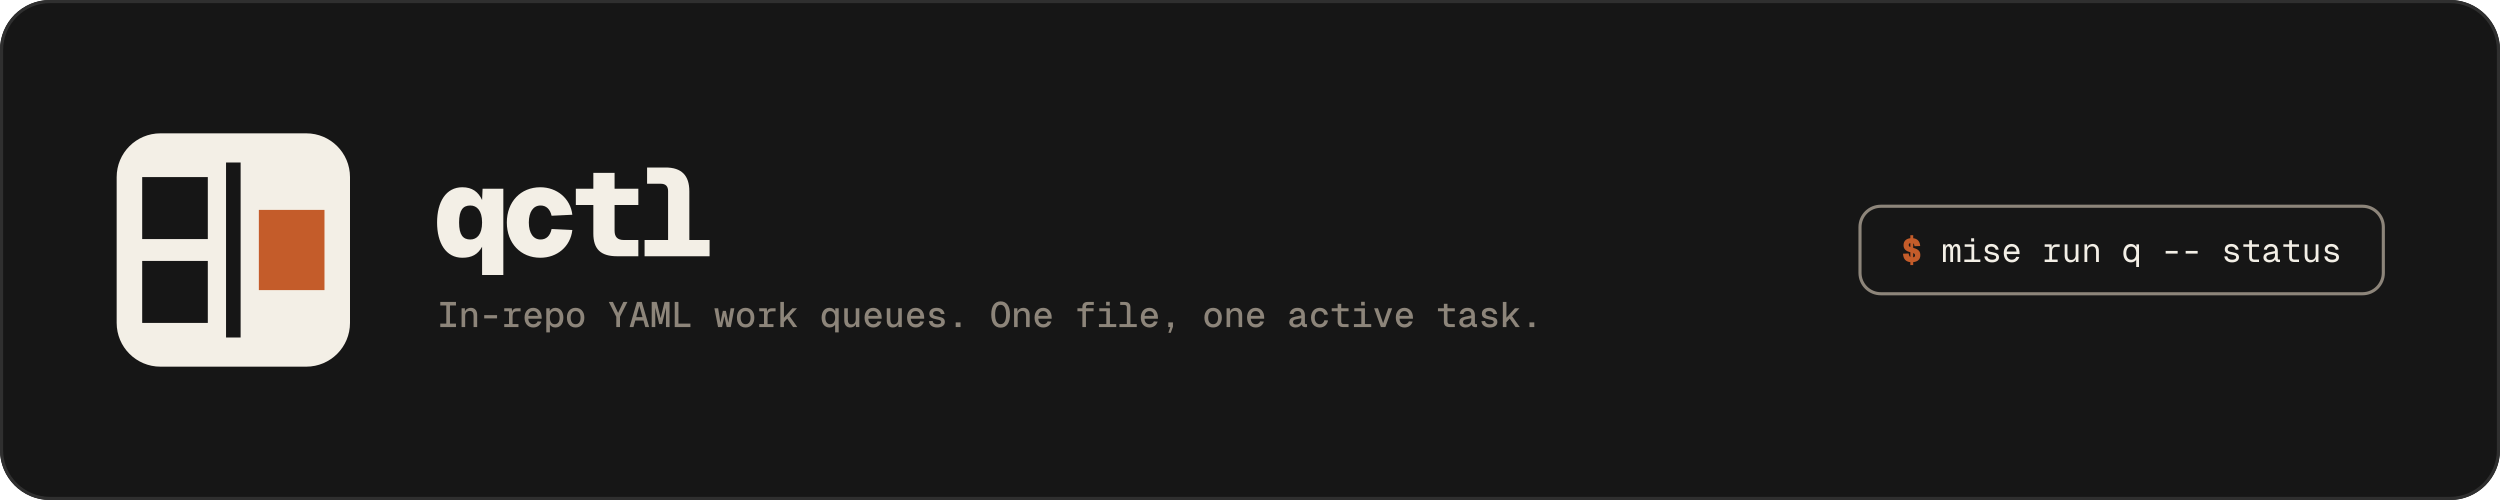
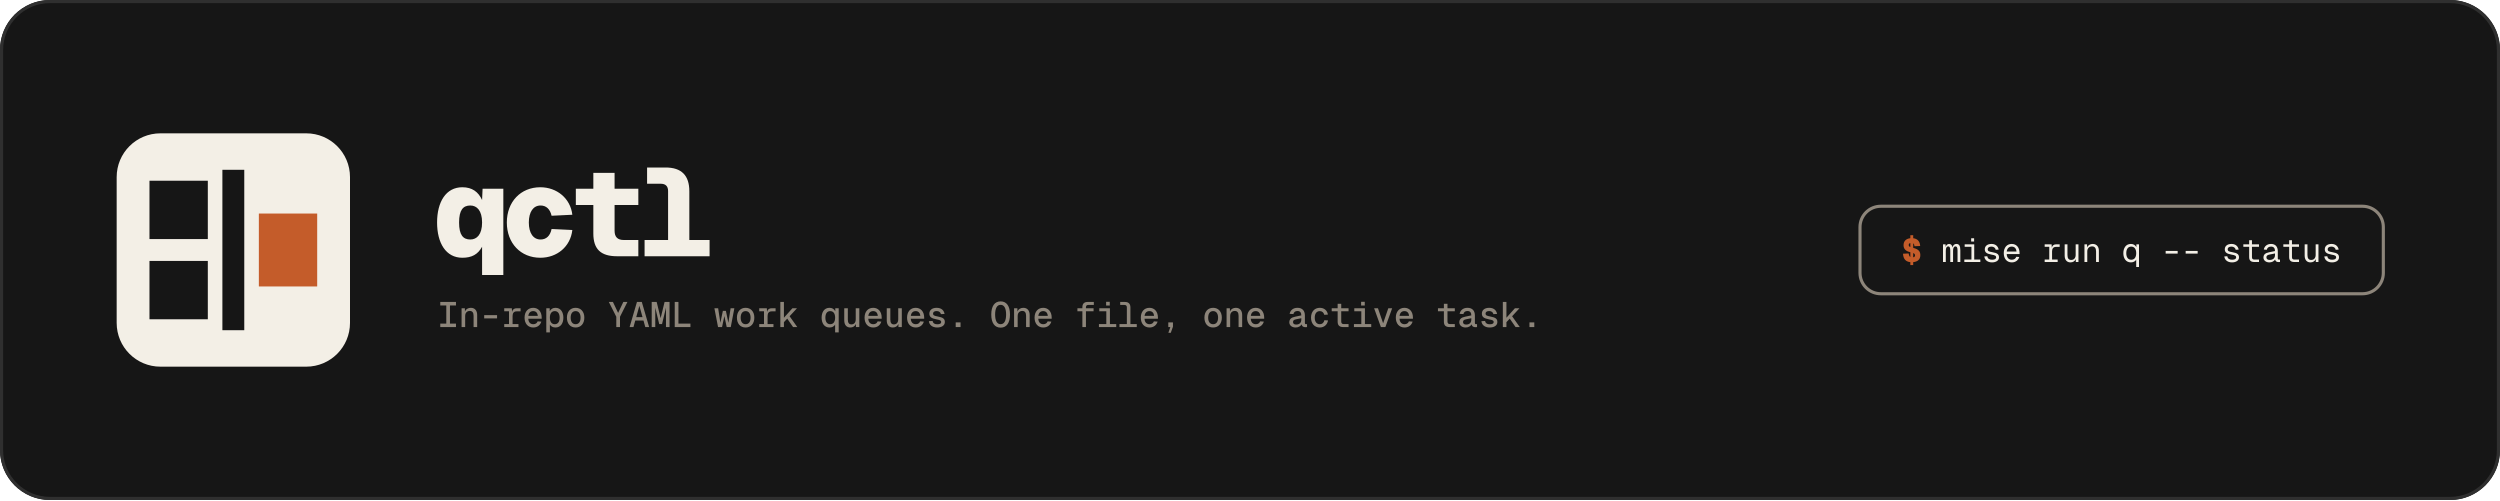
<svg xmlns="http://www.w3.org/2000/svg" width="1200" height="240" viewBox="0 0 1200 240" role="img" aria-label="qctl — In-repo YAML work queues. One file, one active task.">
  <rect width="1200" height="240" rx="24" fill="#161616" />
  <rect x="0.75" y="0.75" width="1198.5" height="238.5" rx="23.25" fill="none" stroke="#2f2f2f" stroke-width="1.5" />
  <rect x="56" y="64" width="112" height="112" rx="21" fill="#f3efe6" />
-   <rect x="68.25" y="85" width="31.5" height="29.75" fill="#161616" />
-   <rect x="68.25" y="125.25" width="31.5" height="29.75" fill="#161616" />
-   <rect x="108.5" y="78" width="7" height="84" fill="#161616" />
-   <rect x="124.25" y="100.75" width="31.5" height="38.5" fill="#c45c2a" />
+   <rect x="71.75" y="86.75" width="28" height="28" fill="#161616" />
+   <rect x="71.75" y="125.25" width="28" height="28" fill="#161616" />
+   <rect x="106.75" y="81.5" width="10.5" height="77" fill="#161616" />
+   <rect x="124.25" y="102.5" width="28" height="35" fill="#c45c2a" />
  <path d="M241.6 132V90.6H231.64L231.4 96C229.6 92.1 226.66 89.88 221.92 89.88C214.06 89.88 209.8 96.9 209.8 106.8C209.8 116.7 214.06 123.72 221.92 123.72C226.42 123.72 229.36 122.16 231.4 118.44V132ZM225.76 114.96C222.28 114.96 220.36 112.8 220.36 106.8C220.36 100.8 222.28 98.64 225.76 98.64C228.88 98.64 231.4 101.04 231.4 106.8C231.4 112.56 228.88 114.96 225.76 114.96ZM259.36 123.72C267.4 123.72 273.82 118.38 274.72 110.4L264.76 109.92C264.1 113.16 262.24 114.96 259.48 114.96C255.94 114.96 253.84 111.84 253.84 106.8C253.84 101.76 255.94 98.64 259.48 98.64C262.18 98.64 264.04 100.38 264.76 103.56L274.72 103.08C273.82 95.22 267.28 89.88 259.36 89.88C249.94 89.88 243.28 96.84 243.28 106.8C243.28 116.76 249.94 123.72 259.36 123.72ZM296.2 123H306.4V115.2H299.44C296.44 115.2 295 113.76 295 110.76V98.4H306.4V90.6H295V82.98H284.8V90.6H276.4V98.4H284.8V112.08C284.8 119.52 288.28 123 296.2 123ZM309.4 123H340.6V115.2H330.88V91.8C330.88 84.18 327.1 80.4 319.48 80.4H310.6V88.2H317.2C319.48 88.2 320.68 89.4 320.68 91.68V115.2H309.4Z" fill="#f3efe6" />
  <path d="M211.33 157H218.87V155.32H215.98V146.61H218.87V144.93H211.33V146.61H214.22V155.32H211.33ZM221.56 157H223.28V151.65C223.28 150.08 224.26 149.25 225.52 149.25C226.73 149.25 227.32 150.05 227.32 151.61V157H229.04V151.17C229.04 149.23 228.04 147.75 226.01 147.75C224.76 147.75 223.65 148.33 223.17 149.59L223.14 147.96H221.56ZM232.41 152.84H238.59V151.25H232.41ZM242.03 157H248.86V155.56H246.04V151.63C246.04 150.2 246.72 149.45 248.03 149.45H249.88V147.96H247.96C246.8 147.96 246.07 148.53 245.78 149.72L245.68 147.96H242.03V149.4H244.32V155.56H242.03ZM255.98 157.2C257.94 157.2 259.33 156.08 259.84 154.37L258.06 154.25C257.77 155.08 257.06 155.62 256 155.62C254.57 155.62 253.67 154.72 253.57 152.99H260.01V152.51C260.01 149.52 258.33 147.75 255.93 147.75C253.42 147.75 251.79 149.62 251.79 152.48C251.79 155.35 253.43 157.2 255.98 157.2ZM253.59 151.61C253.79 150.12 254.64 149.33 255.92 149.33C257.14 149.33 258.02 150.06 258.14 151.61ZM262.22 159.55H263.94V155.79C264.43 156.69 265.44 157.2 266.63 157.2C269.23 157.2 270.42 155.03 270.42 152.48C270.42 149.93 269.23 147.75 266.63 147.75C265.39 147.75 264.4 148.33 263.87 149.42L263.86 147.96H262.22ZM266.3 155.62C264.86 155.62 263.94 154.57 263.94 152.48C263.94 150.39 264.88 149.33 266.3 149.33C267.75 149.33 268.62 150.46 268.62 152.48C268.62 154.5 267.75 155.62 266.3 155.62ZM276.3 157.2C278.82 157.2 280.48 155.37 280.48 152.48C280.48 149.59 278.82 147.75 276.3 147.75C273.77 147.75 272.12 149.59 272.12 152.48C272.12 155.37 273.77 157.2 276.3 157.2ZM276.3 155.62C274.77 155.62 273.92 154.45 273.92 152.48C273.92 150.51 274.77 149.33 276.3 149.33C277.81 149.33 278.68 150.51 278.68 152.48C278.68 154.45 277.81 155.62 276.3 155.62ZM295.82 157H297.6V152.04L301.17 144.93H299.2L296.7 150.2L294.2 144.93H292.23L295.82 152.04ZM302.21 157H304.06L304.93 153.85H308.87L309.74 157H311.59L308.06 144.93H305.74ZM306.9 146.78 308.41 152.21H305.39ZM316.42 155.54H317.78L319.67 147.68V157H321.38V144.93H319L317.1 152.73L315.2 144.93H312.82V157H314.53V147.68ZM323.87 157H331.41V155.32H325.65V144.93H323.87ZM344.66 157H346.58L347.7 151.71L348.82 157H350.76L352.49 147.96H350.69L349.62 154.94L348.43 149.23H346.97L345.78 154.94L344.71 147.96H342.91ZM357.9 157.2C360.42 157.2 362.08 155.37 362.08 152.48C362.08 149.59 360.42 147.75 357.9 147.75C355.37 147.75 353.72 149.59 353.72 152.48C353.72 155.37 355.37 157.2 357.9 157.2ZM357.9 155.62C356.37 155.62 355.52 154.45 355.52 152.48C355.52 150.51 356.37 149.33 357.9 149.33C359.41 149.33 360.28 150.51 360.28 152.48C360.28 154.45 359.41 155.62 357.9 155.62ZM364.43 157H371.26V155.56H368.44V151.63C368.44 150.2 369.12 149.45 370.43 149.45H372.28V147.96H370.36C369.2 147.96 368.47 148.53 368.18 149.72L368.08 147.96H364.43V149.4H366.72V155.56H364.43ZM374.56 157H376.28V154.64L377.87 152.95L380.68 157H382.7L379.01 151.8L382.55 147.96H380.36L376.28 152.51V144.93H374.56ZM402.58 159.55V147.96H400.94L400.93 149.42C400.4 148.33 399.41 147.75 398.17 147.75C395.57 147.75 394.38 149.93 394.38 152.48C394.38 155.03 395.57 157.2 398.17 157.2C399.36 157.2 400.37 156.69 400.86 155.79V159.55ZM398.5 155.62C397.05 155.62 396.18 154.5 396.18 152.48C396.18 150.46 397.05 149.33 398.5 149.33C399.92 149.33 400.86 150.39 400.86 152.48C400.86 154.57 399.94 155.62 398.5 155.62ZM408.12 157.2C409.43 157.2 410.38 156.59 410.85 155.49V157H412.47V147.96H410.75V153.29C410.75 154.82 409.94 155.71 408.68 155.71C407.52 155.71 406.96 154.99 406.96 153.36V147.96H405.24V153.8C405.24 155.96 406.37 157.2 408.12 157.2ZM419.18 157.2C421.14 157.2 422.53 156.08 423.04 154.37L421.26 154.25C420.97 155.08 420.26 155.62 419.2 155.62C417.77 155.62 416.87 154.72 416.77 152.99H423.21V152.51C423.21 149.52 421.53 147.75 419.13 147.75C416.62 147.75 414.99 149.62 414.99 152.48C414.99 155.35 416.63 157.2 419.18 157.2ZM416.79 151.61C416.99 150.12 417.84 149.33 419.12 149.33C420.34 149.33 421.22 150.06 421.34 151.61ZM428.52 157.2C429.83 157.2 430.78 156.59 431.25 155.49V157H432.87V147.96H431.15V153.29C431.15 154.82 430.34 155.71 429.08 155.71C427.92 155.71 427.36 154.99 427.36 153.36V147.96H425.64V153.8C425.64 155.96 426.77 157.2 428.52 157.2ZM439.58 157.2C441.54 157.2 442.93 156.08 443.44 154.37L441.66 154.25C441.37 155.08 440.66 155.62 439.6 155.62C438.17 155.62 437.27 154.72 437.17 152.99H443.61V152.51C443.61 149.52 441.93 147.75 439.53 147.75C437.02 147.75 435.39 149.62 435.39 152.48C435.39 155.35 437.03 157.2 439.58 157.2ZM437.19 151.61C437.39 150.12 438.24 149.33 439.52 149.33C440.74 149.33 441.62 150.06 441.74 151.61ZM449.84 157.2C452.03 157.2 453.52 156.22 453.52 154.59C453.52 153.09 452.78 152.38 450.04 151.9C448.41 151.59 447.86 151.34 447.86 150.52C447.86 149.84 448.39 149.3 449.61 149.3C450.75 149.3 451.45 149.93 451.64 150.79L453.39 150.69C453.13 149.13 452.01 147.75 449.61 147.75C447.3 147.75 446.1 148.94 446.1 150.52C446.1 152.05 446.93 152.82 449.6 153.31C451.4 153.63 451.77 153.92 451.77 154.6C451.77 155.32 451.08 155.66 449.85 155.66C448.53 155.66 447.8 155.06 447.63 154.06L445.87 154.16C446.01 155.86 447.4 157.2 449.84 157.2ZM458.74 157H461.06V154.76H458.74ZM480.3 157.27C483.17 157.27 484.79 155.01 484.79 150.98C484.79 146.92 483.17 144.66 480.3 144.66C477.43 144.66 475.81 146.92 475.81 150.98C475.81 155.01 477.43 157.27 480.3 157.27ZM480.3 155.61C478.6 155.61 477.66 154.04 477.66 150.98C477.66 147.92 478.6 146.32 480.3 146.32C482 146.32 482.93 147.92 482.93 150.98C482.93 154.04 482 155.61 480.3 155.61ZM486.76 157H488.48V151.65C488.48 150.08 489.46 149.25 490.72 149.25C491.93 149.25 492.52 150.05 492.52 151.61V157H494.24V151.17C494.24 149.23 493.24 147.75 491.21 147.75C489.96 147.75 488.85 148.33 488.37 149.59L488.34 147.96H486.76ZM500.78 157.2C502.74 157.2 504.13 156.08 504.64 154.37L502.86 154.25C502.57 155.08 501.86 155.62 500.8 155.62C499.37 155.62 498.47 154.72 498.37 152.99H504.81V152.51C504.81 149.52 503.13 147.75 500.73 147.75C498.22 147.75 496.59 149.62 496.59 152.48C496.59 155.35 498.23 157.2 500.78 157.2ZM498.39 151.61C498.59 150.12 499.44 149.33 500.72 149.33C501.94 149.33 502.82 150.06 502.94 151.61ZM519.54 157H521.25V149.4H524.91V147.96H521.25V147.5C521.25 146.8 521.59 146.38 522.29 146.38H525.04V144.93H522.12C520.35 144.93 519.54 145.81 519.54 147.48V147.96H517.16V149.4H519.54ZM530.93 146.65H532.69V144.86H530.93ZM527.49 157H535.79V155.56H532.76V147.96H527.66V149.4H531.03V155.56H527.49ZM537.35 157H545.65V155.56H542.6V147.58C542.6 145.83 541.7 144.93 539.95 144.93H537.69V146.38H539.77C540.48 146.38 540.89 146.78 540.89 147.5V155.56H537.35ZM551.78 157.2C553.74 157.2 555.13 156.08 555.64 154.37L553.86 154.25C553.57 155.08 552.86 155.62 551.8 155.62C550.37 155.62 549.47 154.72 549.37 152.99H555.81V152.51C555.81 149.52 554.13 147.75 551.73 147.75C549.22 147.75 547.59 149.62 547.59 152.48C547.59 155.35 549.23 157.2 551.78 157.2ZM549.39 151.61C549.59 150.12 550.44 149.33 551.72 149.33C552.94 149.33 553.82 150.06 553.94 151.61ZM560.81 159.75H561.97L563.02 156.81V154.76H560.78V157H561.76ZM582.3 157.2C584.82 157.2 586.48 155.37 586.48 152.48C586.48 149.59 584.82 147.75 582.3 147.75C579.77 147.75 578.12 149.59 578.12 152.48C578.12 155.37 579.77 157.2 582.3 157.2ZM582.3 155.62C580.77 155.62 579.92 154.45 579.92 152.48C579.92 150.51 580.77 149.33 582.3 149.33C583.81 149.33 584.68 150.51 584.68 152.48C584.68 154.45 583.81 155.62 582.3 155.62ZM588.76 157H590.48V151.65C590.48 150.08 591.46 149.25 592.72 149.25C593.93 149.25 594.52 150.05 594.52 151.61V157H596.24V151.17C596.24 149.23 595.24 147.75 593.21 147.75C591.96 147.75 590.85 148.33 590.38 149.59L590.34 147.96H588.76ZM602.78 157.2C604.74 157.2 606.13 156.08 606.64 154.37L604.86 154.25C604.57 155.08 603.86 155.62 602.8 155.62C601.37 155.62 600.47 154.72 600.37 152.99H606.81V152.51C606.81 149.52 605.13 147.75 602.73 147.75C600.22 147.75 598.59 149.62 598.59 152.48C598.59 155.35 600.24 157.2 602.78 157.2ZM600.39 151.61C600.59 150.12 601.44 149.33 602.72 149.33C603.94 149.33 604.83 150.06 604.94 151.61ZM621.88 157.2C623.19 157.2 624.29 156.59 624.75 155.71L624.77 155.74C624.97 156.63 625.58 157.05 626.6 157.05C626.91 157.05 627.25 157.02 627.38 157V155.59H626.87C626.52 155.59 626.35 155.45 626.35 155.03V151.46C626.35 149.15 625.11 147.75 622.79 147.75C620.72 147.75 619.36 148.91 619.02 150.64L620.82 150.76C621.06 149.83 621.66 149.28 622.79 149.28C624.02 149.28 624.63 150 624.63 151.39L621.71 152C619.8 152.38 618.87 153.19 618.87 154.72C618.87 156.22 620.18 157.2 621.88 157.2ZM622.13 155.79C621.2 155.79 620.65 155.35 620.65 154.59C620.65 153.87 621.03 153.48 622.11 153.26L624.63 152.75V153.45C624.63 154.86 623.78 155.79 622.13 155.79ZM633.5 157.2C635.58 157.2 637.11 155.86 637.45 153.8L635.7 153.7C635.44 154.98 634.59 155.62 633.52 155.62C631.99 155.62 631.07 154.43 631.07 152.48C631.07 150.52 631.99 149.33 633.52 149.33C634.59 149.33 635.37 149.98 635.65 151.12L637.4 151C637.06 148.96 635.56 147.75 633.5 147.75C630.97 147.75 629.29 149.62 629.29 152.48C629.29 155.33 630.97 157.2 633.5 157.2ZM644.79 157H647.31V155.56H644.98C644.18 155.56 643.79 155.16 643.79 154.31V149.4H647.31V147.96H643.79V145.83H642.07V147.96H639.22V149.4H642.07V154.4C642.07 156.17 642.96 157 644.79 157ZM653.33 146.65H655.09V144.86H653.33ZM649.89 157H658.19V155.56H655.16V147.96H650.06V149.4H653.43V155.56H649.89ZM662.83 157H664.97L668.24 147.96H666.38L663.9 155.18L661.42 147.96H659.57ZM674.19 157.2C676.14 157.2 677.53 156.08 678.04 154.37L676.26 154.25C675.97 155.08 675.26 155.62 674.2 155.62C672.77 155.62 671.87 154.72 671.77 152.99H678.21V152.51C678.21 149.52 676.53 147.75 674.13 147.75C671.62 147.75 669.99 149.62 669.99 152.48C669.99 155.35 671.64 157.2 674.19 157.2ZM671.79 151.61C671.99 150.12 672.84 149.33 674.12 149.33C675.34 149.33 676.23 150.06 676.34 151.61ZM695.79 157H698.31V155.56H695.98C695.18 155.56 694.79 155.16 694.79 154.31V149.4H698.31V147.96H694.79V145.83H693.07V147.96H690.22V149.4H693.07V154.4C693.07 156.17 693.96 157 695.79 157ZM703.48 157.2C704.79 157.2 705.89 156.59 706.35 155.71L706.37 155.74C706.57 156.63 707.18 157.05 708.2 157.05C708.51 157.05 708.85 157.02 708.98 157V155.59H708.47C708.12 155.59 707.95 155.45 707.95 155.03V151.46C707.95 149.15 706.71 147.75 704.39 147.75C702.32 147.75 700.96 148.91 700.62 150.64L702.42 150.76C702.66 149.83 703.26 149.28 704.39 149.28C705.62 149.28 706.23 150 706.23 151.39L703.31 152C701.4 152.38 700.47 153.19 700.47 154.72C700.47 156.22 701.78 157.2 703.48 157.2ZM703.73 155.79C702.8 155.79 702.25 155.35 702.25 154.59C702.25 153.87 702.63 153.48 703.71 153.26L706.23 152.75V153.45C706.23 154.86 705.38 155.79 703.73 155.79ZM715.04 157.2C717.23 157.2 718.73 156.22 718.73 154.59C718.73 153.09 717.98 152.38 715.24 151.9C713.61 151.59 713.06 151.34 713.06 150.52C713.06 149.84 713.59 149.3 714.82 149.3C715.95 149.3 716.65 149.93 716.84 150.79L718.59 150.69C718.33 149.13 717.21 147.75 714.82 147.75C712.5 147.75 711.3 148.94 711.3 150.52C711.3 152.05 712.13 152.82 714.8 153.31C716.6 153.63 716.97 153.92 716.97 154.6C716.97 155.32 716.28 155.66 715.05 155.66C713.73 155.66 713 155.06 712.83 154.06L711.08 154.16C711.21 155.86 712.61 157.2 715.04 157.2ZM721.36 157H723.08V154.64L724.68 152.95L727.48 157H729.5L725.81 151.8L729.35 147.96H727.16L723.08 152.51V144.93H721.36ZM734.14 157H736.46V154.76H734.14Z" fill="#8d857a" />
  <rect x="892.8" y="99" width="251.2" height="42" rx="10" fill="none" stroke="#8d857a" stroke-width="1.5" />
  <path d="M916.96 127.22H918.34V125.82C920.54 125.63 921.76 124.46 921.76 122.46C921.76 120.74 920.96 119.63 918.34 118.98V116.8C918.74 117.02 918.88 117.49 918.96 118.19L921.68 118.08C921.57 115.84 920.38 114.58 918.34 114.34V112.88H916.96V114.34C914.82 114.56 913.7 115.84 913.7 117.7C913.7 119.7 915.02 120.62 916.96 121.06V123.38C916.51 123.1 916.29 122.54 916.16 121.65L913.44 121.78C913.6 124.26 914.7 125.62 916.96 125.82ZM916.19 117.57C916.19 117.1 916.43 116.78 916.96 116.66V118.58C916.35 118.32 916.19 118.05 916.19 117.57ZM919.2 122.62C919.2 123.1 918.94 123.39 918.34 123.5V121.46C918.99 121.74 919.2 122.1 919.2 122.62Z" fill="#c45c2a" />
  <path d="M932.64 125.76H933.98V120.35C933.98 118.91 934.46 118.27 935.14 118.27C935.84 118.27 936.13 118.88 936.13 120.32V125.76H937.47V120.35C937.47 118.91 937.95 118.27 938.62 118.27C939.3 118.27 939.62 118.82 939.62 120.32V125.76H940.96V120.13C940.96 117.95 940.37 117.09 939.01 117.09C938.11 117.09 937.46 117.73 937.18 118.77L937.17 118.67C936.96 117.63 936.43 117.09 935.58 117.09C934.78 117.09 934.19 117.63 933.9 118.53L933.87 117.28H932.64ZM946.16 115.95H947.57V114.38H946.16ZM942.88 125.76H950.56V124.58H947.63V117.28H943.04V118.46H946.29V124.58H942.88ZM956.16 125.95C958.08 125.95 959.52 125.06 959.52 123.55C959.52 122.14 958.82 121.46 956.19 121.02C954.66 120.77 954.08 120.51 954.08 119.65C954.08 118.93 954.66 118.37 955.9 118.37C957.06 118.37 957.76 119.01 957.95 119.9L959.36 119.81C959.1 118.34 958.02 117.09 955.92 117.09C953.84 117.09 952.7 118.18 952.7 119.65C952.7 121.02 953.44 121.78 955.9 122.21C957.76 122.53 958.14 122.82 958.14 123.55C958.14 124.32 957.41 124.67 956.16 124.67C954.82 124.67 954.05 124.05 953.89 122.99L952.48 123.09C952.61 124.69 953.95 125.95 956.16 125.95ZM965.7 125.95C967.49 125.95 968.8 124.88 969.25 123.36L967.81 123.25C967.52 124.11 966.8 124.67 965.7 124.67C964.22 124.67 963.31 123.76 963.22 121.94H969.39V121.54C969.39 118.69 967.84 117.09 965.63 117.09C963.3 117.09 961.81 118.83 961.81 121.52C961.81 124.21 963.3 125.95 965.7 125.95ZM963.22 120.75C963.44 119.18 964.32 118.37 965.63 118.37C966.88 118.37 967.79 119.12 967.92 120.75ZM981.44 125.76H987.68V124.58H984.99V120.64C984.99 119.25 985.66 118.5 986.91 118.5H988.64V117.28H986.9C985.84 117.28 985.14 117.82 984.86 118.93L984.77 117.28H981.44V118.46H983.65V124.58H981.44ZM993.81 125.95C995.02 125.95 995.92 125.39 996.38 124.38V125.76H997.66V117.28H996.32V122.34C996.32 123.86 995.5 124.77 994.18 124.77C992.96 124.77 992.38 124.02 992.38 122.37V117.28H991.04V122.74C991.04 124.75 992.13 125.95 993.81 125.95ZM1000.54 125.76H1001.89V120.69C1001.89 119.12 1002.91 118.27 1004.22 118.27C1005.5 118.27 1006.11 119.12 1006.11 120.69V125.76H1007.46V120.3C1007.46 118.51 1006.45 117.09 1004.51 117.09C1003.34 117.09 1002.27 117.63 1001.81 118.8L1001.78 117.28H1000.54ZM1026.72 128.16V117.28H1025.47L1025.46 118.64C1024.94 117.63 1024 117.09 1022.85 117.09C1020.32 117.09 1019.2 119.18 1019.2 121.52C1019.2 123.86 1020.32 125.95 1022.85 125.95C1023.95 125.95 1024.93 125.46 1025.38 124.64V128.16ZM1022.98 124.67C1021.5 124.67 1020.61 123.5 1020.61 121.52C1020.61 119.54 1021.5 118.37 1022.98 118.37C1024.45 118.37 1025.38 119.44 1025.38 121.52C1025.38 123.6 1024.46 124.67 1022.98 124.67ZM1039.52 121.73H1045.28V120.46H1039.52ZM1049.12 121.73H1054.88V120.46H1049.12ZM1071.36 125.95C1073.28 125.95 1074.72 125.06 1074.72 123.55C1074.72 122.14 1074.02 121.46 1071.39 121.02C1069.86 120.77 1069.28 120.51 1069.28 119.65C1069.28 118.93 1069.86 118.37 1071.1 118.37C1072.26 118.37 1072.96 119.01 1073.15 119.9L1074.56 119.81C1074.3 118.34 1073.22 117.09 1071.12 117.09C1069.04 117.09 1067.9 118.18 1067.9 119.65C1067.9 121.02 1068.64 121.78 1071.1 122.21C1072.96 122.53 1073.34 122.82 1073.34 123.55C1073.34 124.32 1072.61 124.67 1071.36 124.67C1070.02 124.67 1069.25 124.05 1069.09 122.99L1067.68 123.09C1067.81 124.69 1069.15 125.95 1071.36 125.95ZM1082.05 125.76H1084.32V124.58H1082.05C1081.3 124.58 1080.94 124.21 1080.94 123.42V118.46H1084.32V117.28H1080.94V115.3H1079.6V117.28H1076.8V118.46H1079.6V123.42C1079.6 125.01 1080.4 125.76 1082.05 125.76ZM1089.28 125.95C1090.5 125.95 1091.58 125.39 1092.05 124.56L1092.06 124.64C1092.26 125.46 1092.8 125.79 1093.7 125.79C1093.95 125.79 1094.27 125.78 1094.4 125.76V124.58H1093.86C1093.5 124.58 1093.34 124.45 1093.34 124.06V120.54C1093.34 118.4 1092.16 117.09 1090.11 117.09C1088.19 117.09 1086.94 118.18 1086.62 119.78L1088.05 119.89C1088.3 118.91 1088.93 118.37 1090.11 118.37C1091.33 118.37 1092 119.07 1092 120.51L1089.15 121.09C1087.3 121.46 1086.46 122.21 1086.46 123.65C1086.46 125.02 1087.68 125.95 1089.28 125.95ZM1089.41 124.77C1088.45 124.77 1087.87 124.32 1087.87 123.52C1087.87 122.82 1088.26 122.4 1089.41 122.18L1092 121.66V122.4C1092 123.81 1091.14 124.77 1089.41 124.77ZM1101.25 125.76H1103.52V124.58H1101.25C1100.5 124.58 1100.14 124.21 1100.14 123.42V118.46H1103.52V117.28H1100.14V115.3H1098.8V117.28H1096V118.46H1098.8V123.42C1098.8 125.01 1099.6 125.76 1101.25 125.76ZM1109.01 125.95C1110.22 125.95 1111.12 125.39 1111.58 124.38V125.76H1112.86V117.28H1111.52V122.34C1111.52 123.86 1110.7 124.77 1109.38 124.77C1108.16 124.77 1107.58 124.02 1107.58 122.37V117.28H1106.24V122.74C1106.24 124.75 1107.33 125.95 1109.01 125.95ZM1119.36 125.95C1121.28 125.95 1122.72 125.06 1122.72 123.55C1122.72 122.14 1122.02 121.46 1119.39 121.02C1117.86 120.77 1117.28 120.51 1117.28 119.65C1117.28 118.93 1117.86 118.37 1119.1 118.37C1120.26 118.37 1120.96 119.01 1121.15 119.9L1122.56 119.81C1122.3 118.34 1121.22 117.09 1119.12 117.09C1117.04 117.09 1115.9 118.18 1115.9 119.65C1115.9 121.02 1116.64 121.78 1119.1 122.21C1120.96 122.53 1121.34 122.82 1121.34 123.55C1121.34 124.32 1120.61 124.67 1119.36 124.67C1118.02 124.67 1117.25 124.05 1117.09 122.99L1115.68 123.09C1115.81 124.69 1117.15 125.95 1119.36 125.95Z" fill="#f3efe6" />
</svg>
